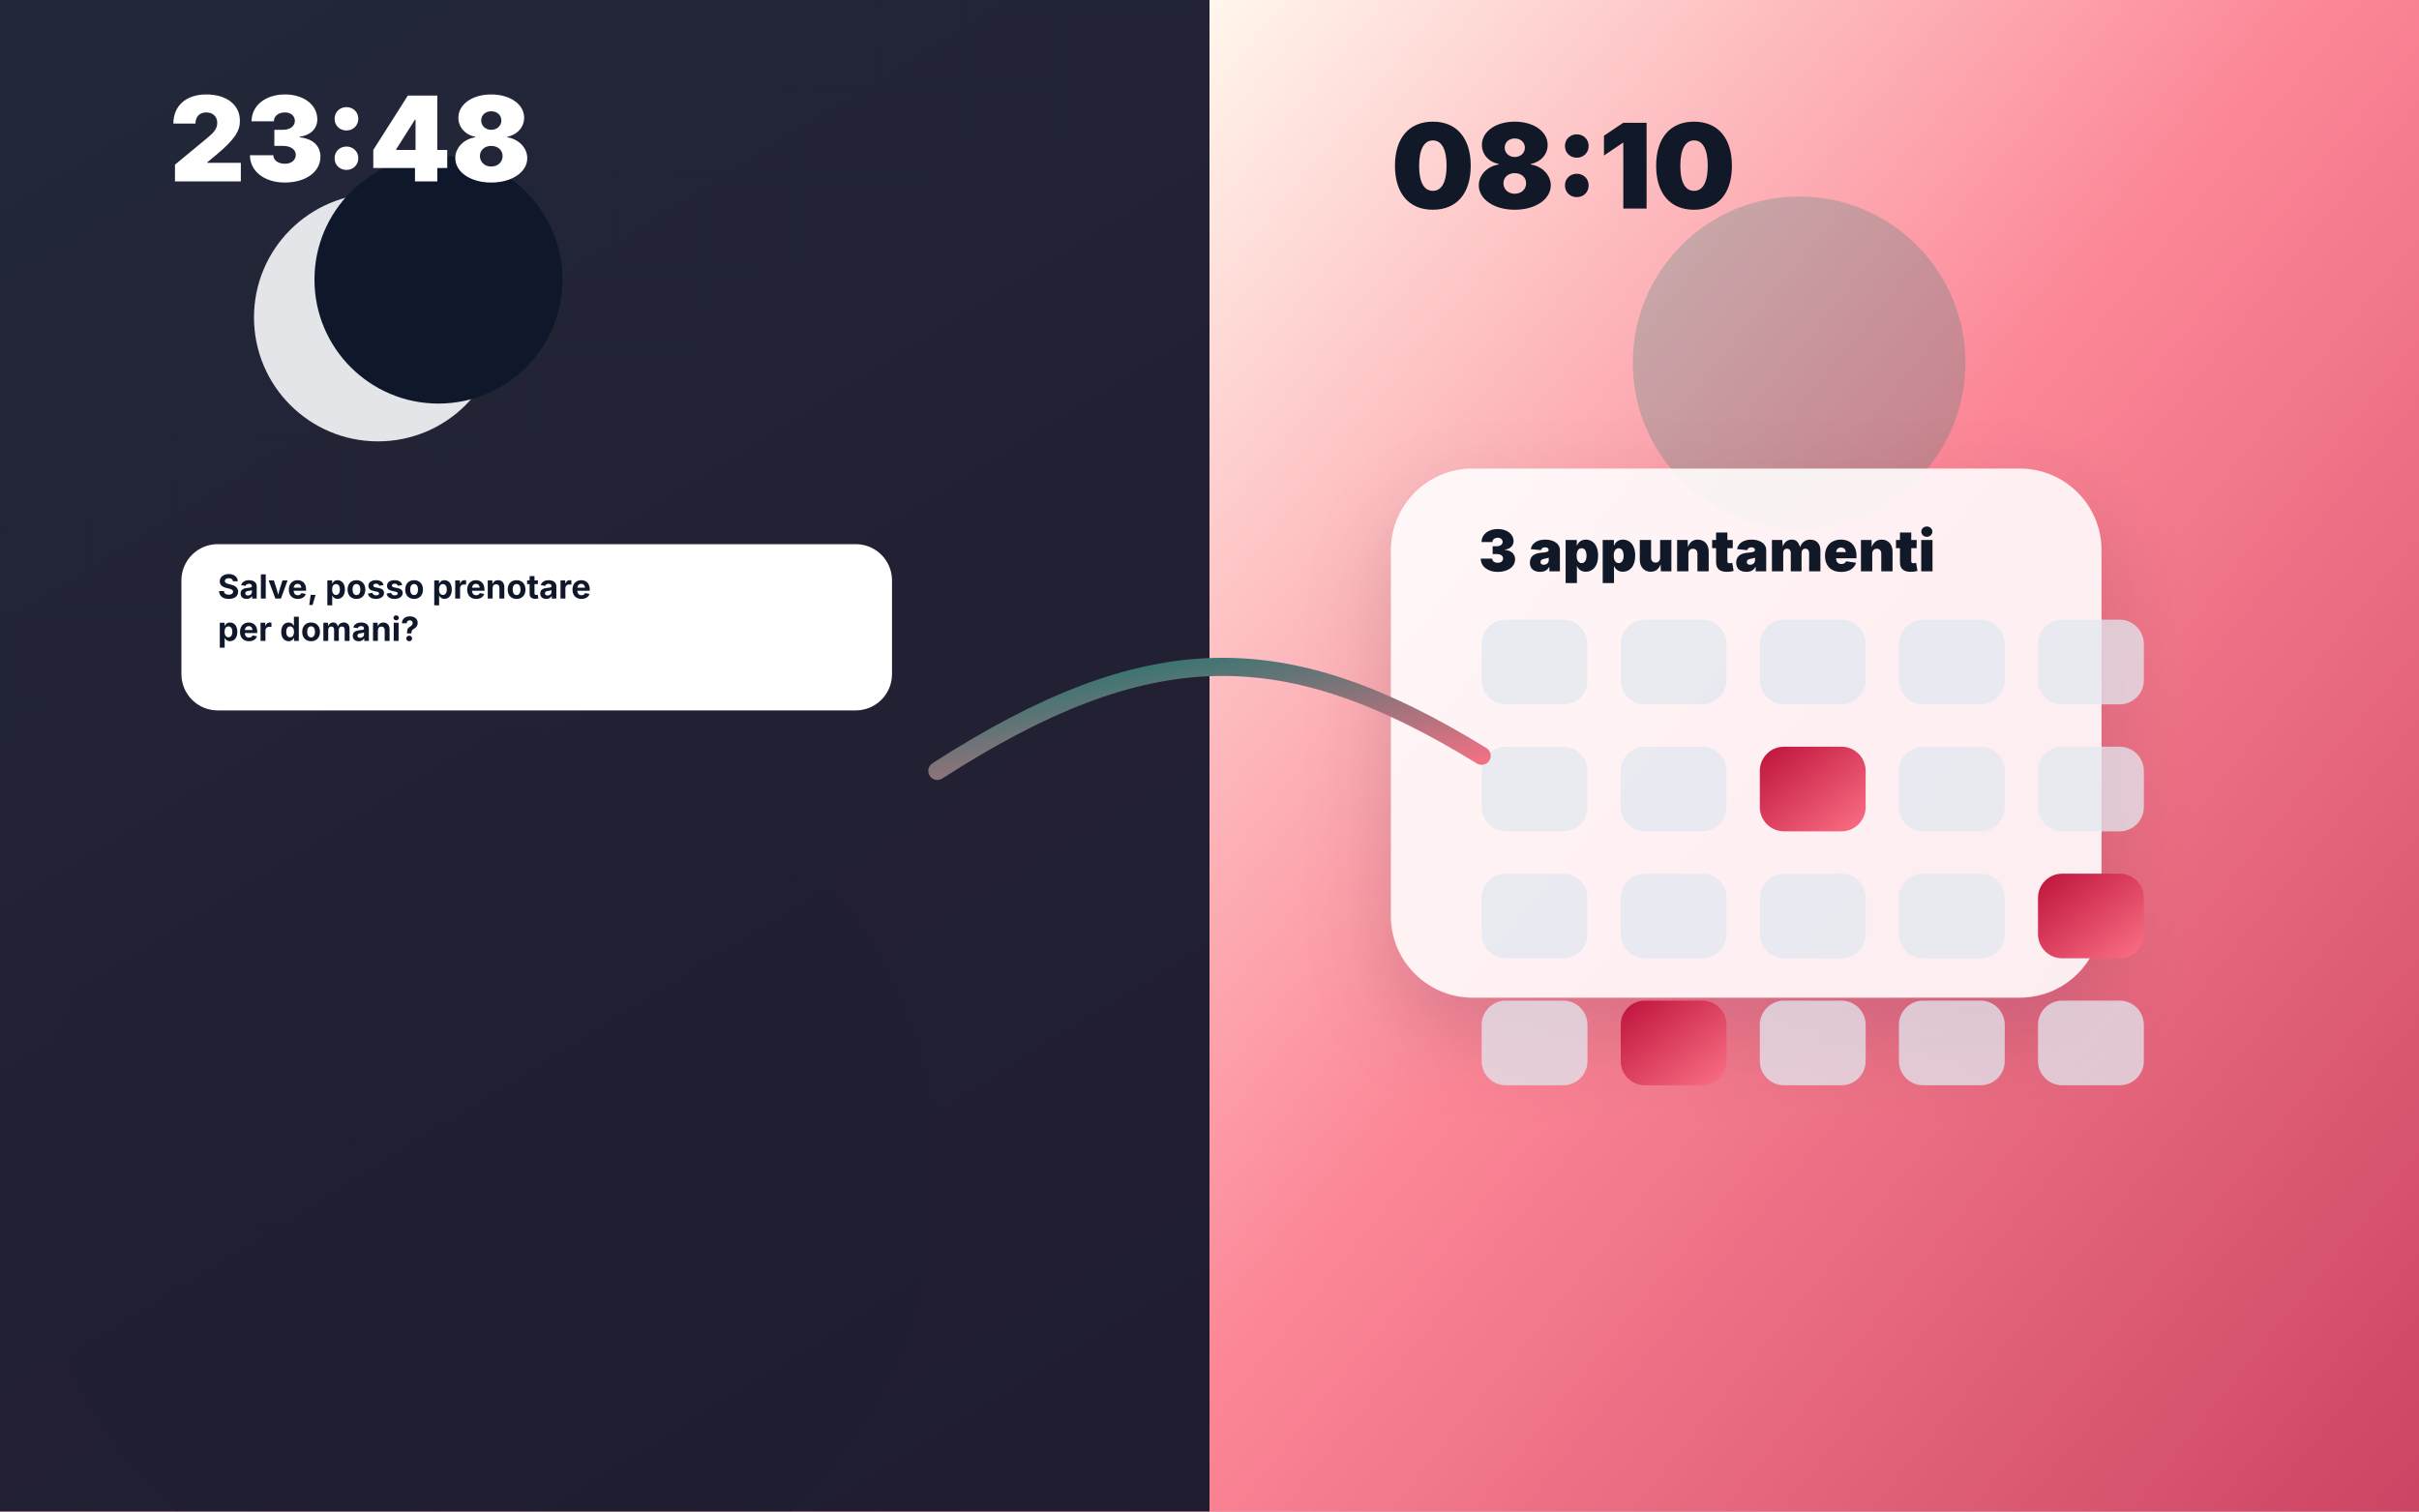
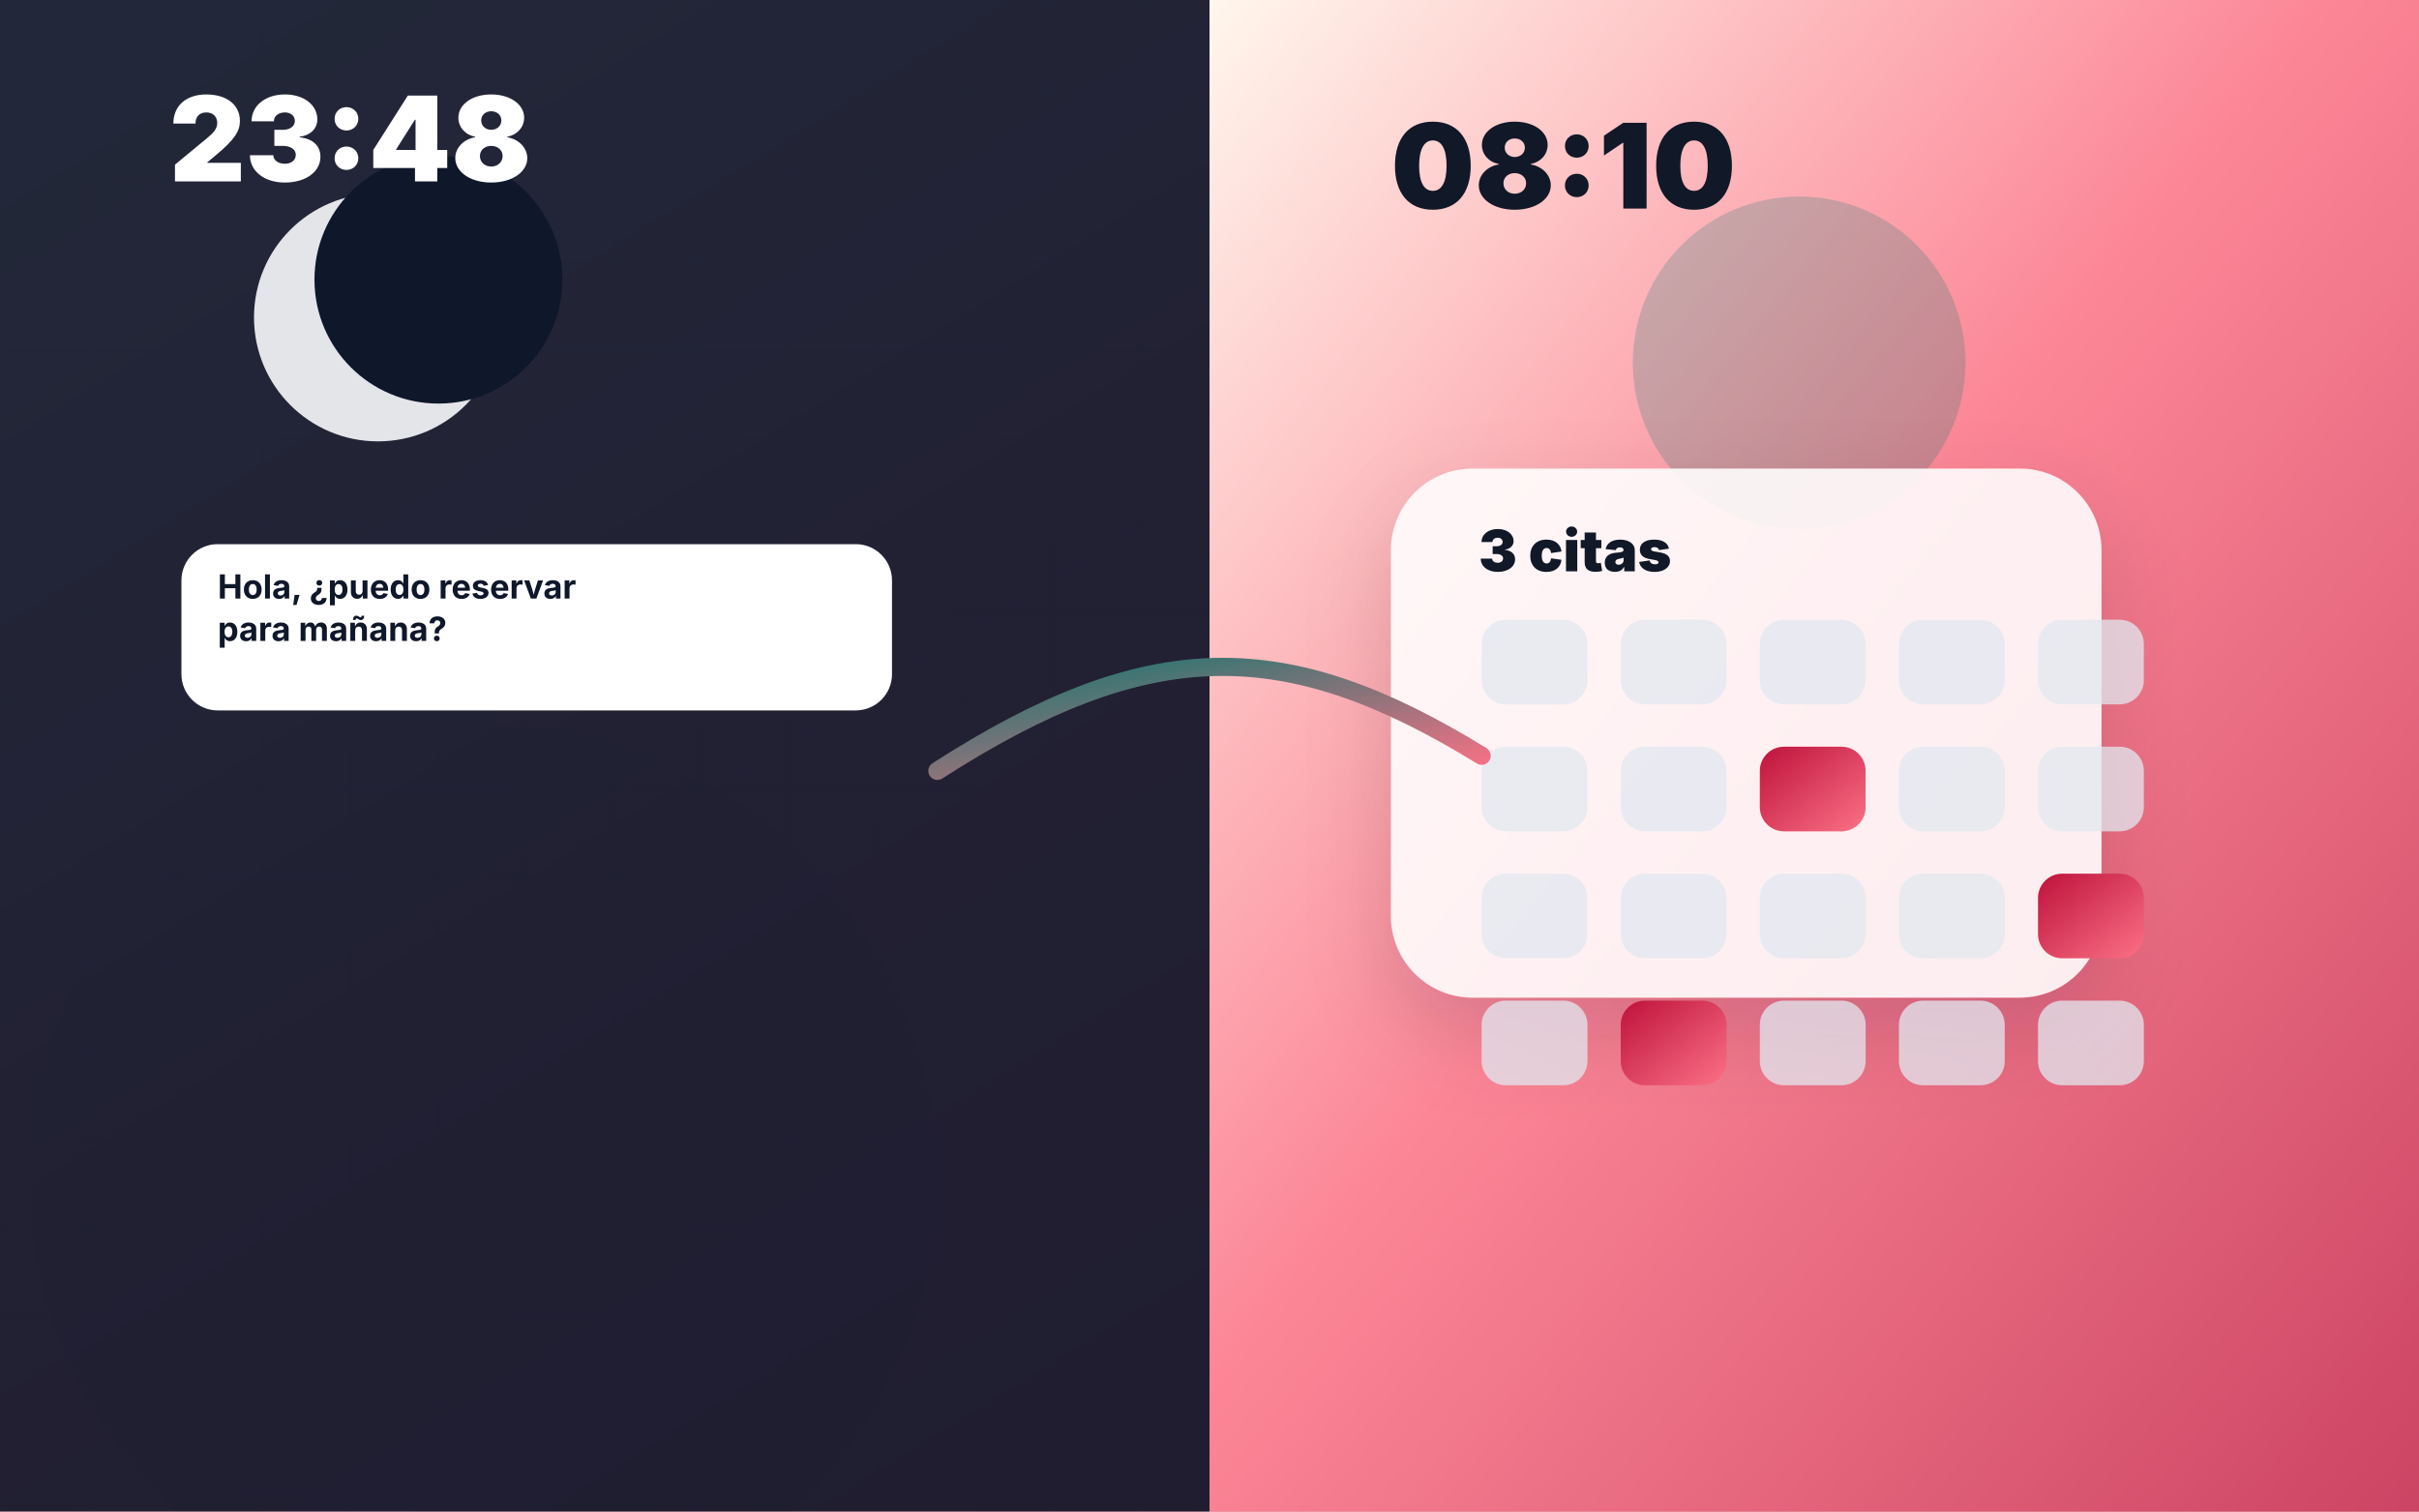
<svg xmlns="http://www.w3.org/2000/svg" width="1600" height="1000" viewBox="0 0 1600 1000" role="img" aria-labelledby="title-a13 desc-a13">
  <defs>
    <linearGradient id="bg-a13" x1="0" y1="0" x2="1" y2="1">
      <stop offset="0%" stop-color="#fff7ed" />
      <stop offset="46%" stop-color="#fc8696" />
      <stop offset="100%" stop-color="#cc4463" />
    </linearGradient>
    <linearGradient id="primary-a13" x1="0" y1="0" x2="1" y2="1">
      <stop offset="0%" stop-color="#be123c" />
      <stop offset="100%" stop-color="#fb7185" />
    </linearGradient>
    <linearGradient id="accent-a13" x1="0" y1="0" x2="1" y2="1">
      <stop offset="0%" stop-color="#0f766e" />
      <stop offset="100%" stop-color="#fb7185" />
    </linearGradient>
    <radialGradient id="glow-a13" cx="50%" cy="35%" r="70%">
      <stop offset="0%" stop-color="#fb7185" stop-opacity=".45" />
      <stop offset="70%" stop-color="#fb7185" stop-opacity=".08" />
      <stop offset="100%" stop-color="#fb7185" stop-opacity="0" />
    </radialGradient>
    <filter id="softShadow-a13" x="-20%" y="-20%" width="140%" height="150%">
      <feDropShadow dx="0" dy="24" stdDeviation="28" flood-color="#0f172a" flood-opacity=".16" />
    </filter>
    <filter id="smallShadow-a13" x="-20%" y="-20%" width="140%" height="150%">
      <feDropShadow dx="0" dy="10" stdDeviation="12" flood-color="#0f172a" flood-opacity=".12" />
    </filter>
    <pattern id="grid-a13" width="58" height="58" patternUnits="userSpaceOnUse">
      <path d="M 58 0 L 0 0 0 58" fill="none" stroke="#0f172a" stroke-opacity=".055" stroke-width="1" />
    </pattern>
    <pattern id="dots-a13" width="34" height="34" patternUnits="userSpaceOnUse">
      <circle cx="4" cy="4" r="2" fill="#0f172a" opacity=".06" />
    </pattern>
    <clipPath id="phoneClip-a13">
      <rect x="0" y="0" width="360" height="700" rx="48" />
    </clipPath>
  </defs>
  <rect width="1600" height="1000" fill="url(#bg-a13)" />
  <rect width="1600" height="1000" fill="url(#grid-a13)" />
  <circle cx="1170" cy="260" r="360" fill="url(#glow-a13)" />
  <circle cx="320" cy="780" r="300" fill="#0f766e" opacity=".07" />
  <g font-family="Inter, ui-sans-serif, system-ui, -apple-system, BlinkMacSystemFont, 'Segoe UI', sans-serif">
    <rect x="0" y="0" width="800" height="1000" fill="#0f172a" opacity=".92" />
    <rect x="800" y="0" width="800" height="1000" fill="url(#bg-a13)" />
    <circle cx="250" cy="210" r="82" fill="#f8fafc" opacity=".9" />
    <circle cx="290" cy="185" r="82" fill="#0f172a" />
    <circle cx="1190" cy="240" r="110" fill="#0f766e" opacity=".22" />
    <text x="112" y="120" fill="#fff" font-size="78" font-weight="850" opacity="1">23:48</text>
    <g>
      <rect x="120" y="360" width="470" height="110" rx="24" fill="#fff" filter="url(#smallShadow-a0)" />
-       <text x="144" y="396" fill="#0f172a" font-size="22" font-weight="650">Salve, posso prenotare</text>
-       <text x="144" y="424" fill="#0f172a" font-size="22" font-weight="650">per domani?</text>
+       <text x="144" y="396" fill="#0f172a" font-size="22" font-weight="650">Hola, ¿puedo reservar</text>
+       <text x="144" y="424" fill="#0f172a" font-size="22" font-weight="650">para mañana?</text>
    </g>
    <text x="920" y="138" fill="#111827" font-size="78" font-weight="850" opacity="1">08:10</text>
    <rect x="920" y="310" width="470" height="350" rx="54" fill="#fff" opacity=".88" filter="url(#softShadow-a13)" />
    <g>
      <rect x="980" y="410" width="70" height="56" rx="16" fill="#e2e8f0" opacity="0.75" />
      <rect x="1072" y="410" width="70" height="56" rx="16" fill="#e2e8f0" opacity="0.75" />
      <rect x="1164" y="410" width="70" height="56" rx="16" fill="#e2e8f0" opacity="0.75" />
      <rect x="1256" y="410" width="70" height="56" rx="16" fill="#e2e8f0" opacity="0.75" />
      <rect x="1348" y="410" width="70" height="56" rx="16" fill="#e2e8f0" opacity="0.75" />
      <rect x="980" y="494" width="70" height="56" rx="16" fill="#e2e8f0" opacity="0.75" />
      <rect x="1072" y="494" width="70" height="56" rx="16" fill="#e2e8f0" opacity="0.75" />
      <rect x="1164" y="494" width="70" height="56" rx="16" fill="url(#primary-a13)" opacity="1" />
      <rect x="1256" y="494" width="70" height="56" rx="16" fill="#e2e8f0" opacity="0.75" />
      <rect x="1348" y="494" width="70" height="56" rx="16" fill="#e2e8f0" opacity="0.75" />
      <rect x="980" y="578" width="70" height="56" rx="16" fill="#e2e8f0" opacity="0.75" />
      <rect x="1072" y="578" width="70" height="56" rx="16" fill="#e2e8f0" opacity="0.75" />
      <rect x="1164" y="578" width="70" height="56" rx="16" fill="#e2e8f0" opacity="0.75" />
      <rect x="1256" y="578" width="70" height="56" rx="16" fill="#e2e8f0" opacity="0.75" />
      <rect x="1348" y="578" width="70" height="56" rx="16" fill="url(#primary-a13)" opacity="1" />
      <rect x="980" y="662" width="70" height="56" rx="16" fill="#e2e8f0" opacity="0.75" />
      <rect x="1072" y="662" width="70" height="56" rx="16" fill="url(#primary-a13)" opacity="1" />
      <rect x="1164" y="662" width="70" height="56" rx="16" fill="#e2e8f0" opacity="0.75" />
      <rect x="1256" y="662" width="70" height="56" rx="16" fill="#e2e8f0" opacity="0.75" />
      <rect x="1348" y="662" width="70" height="56" rx="16" fill="#e2e8f0" opacity="0.75" />
    </g>
-     <text x="978" y="378" fill="#111827" font-size="38" font-weight="850" opacity="1">3 appuntamenti</text>
+     <text x="978" y="378" fill="#111827" font-size="38" font-weight="850" opacity="1">3 citas</text>
    <path d="M620 510 C760 420 850 420 980 500" stroke="url(#accent-a13)" stroke-width="12" fill="none" stroke-linecap="round" />
  </g>
</svg>
